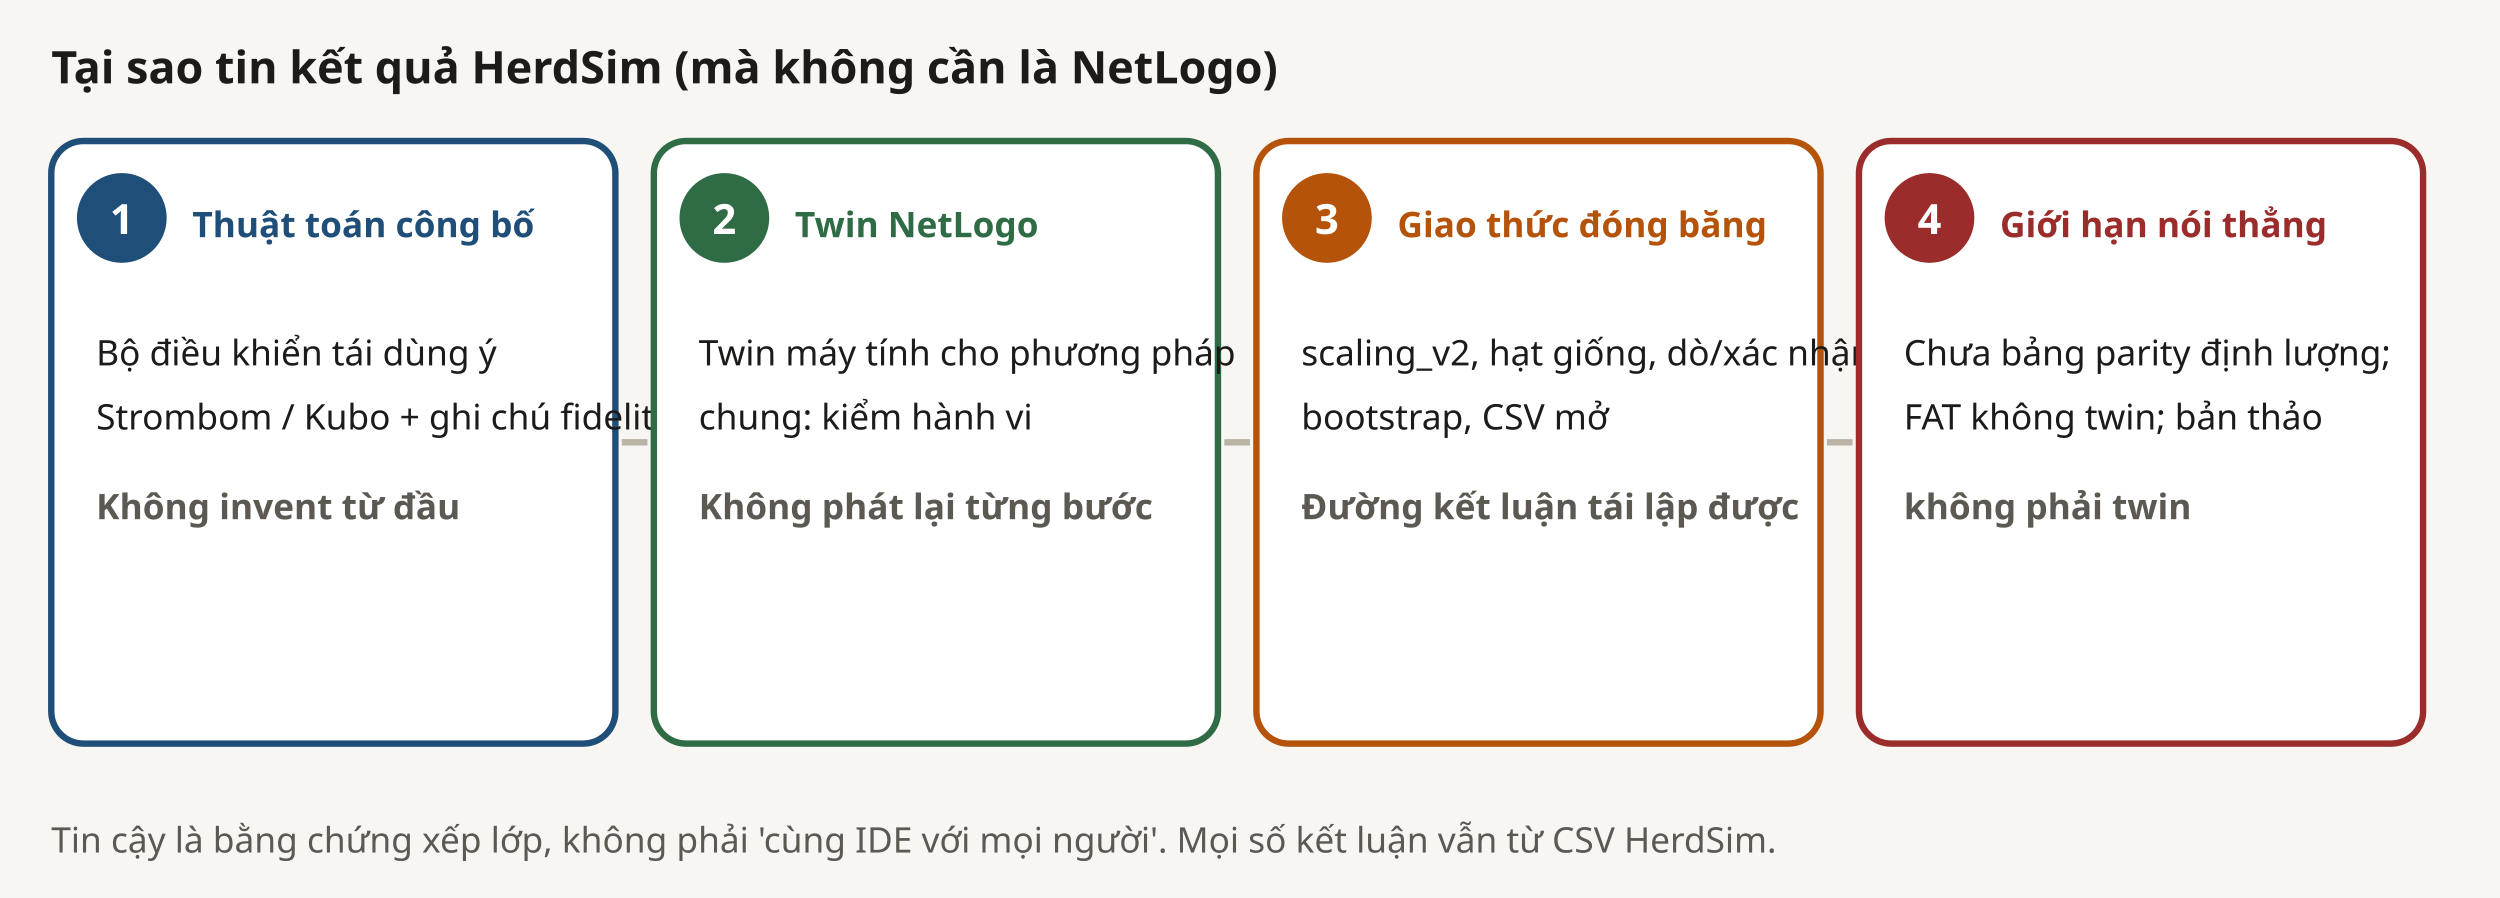
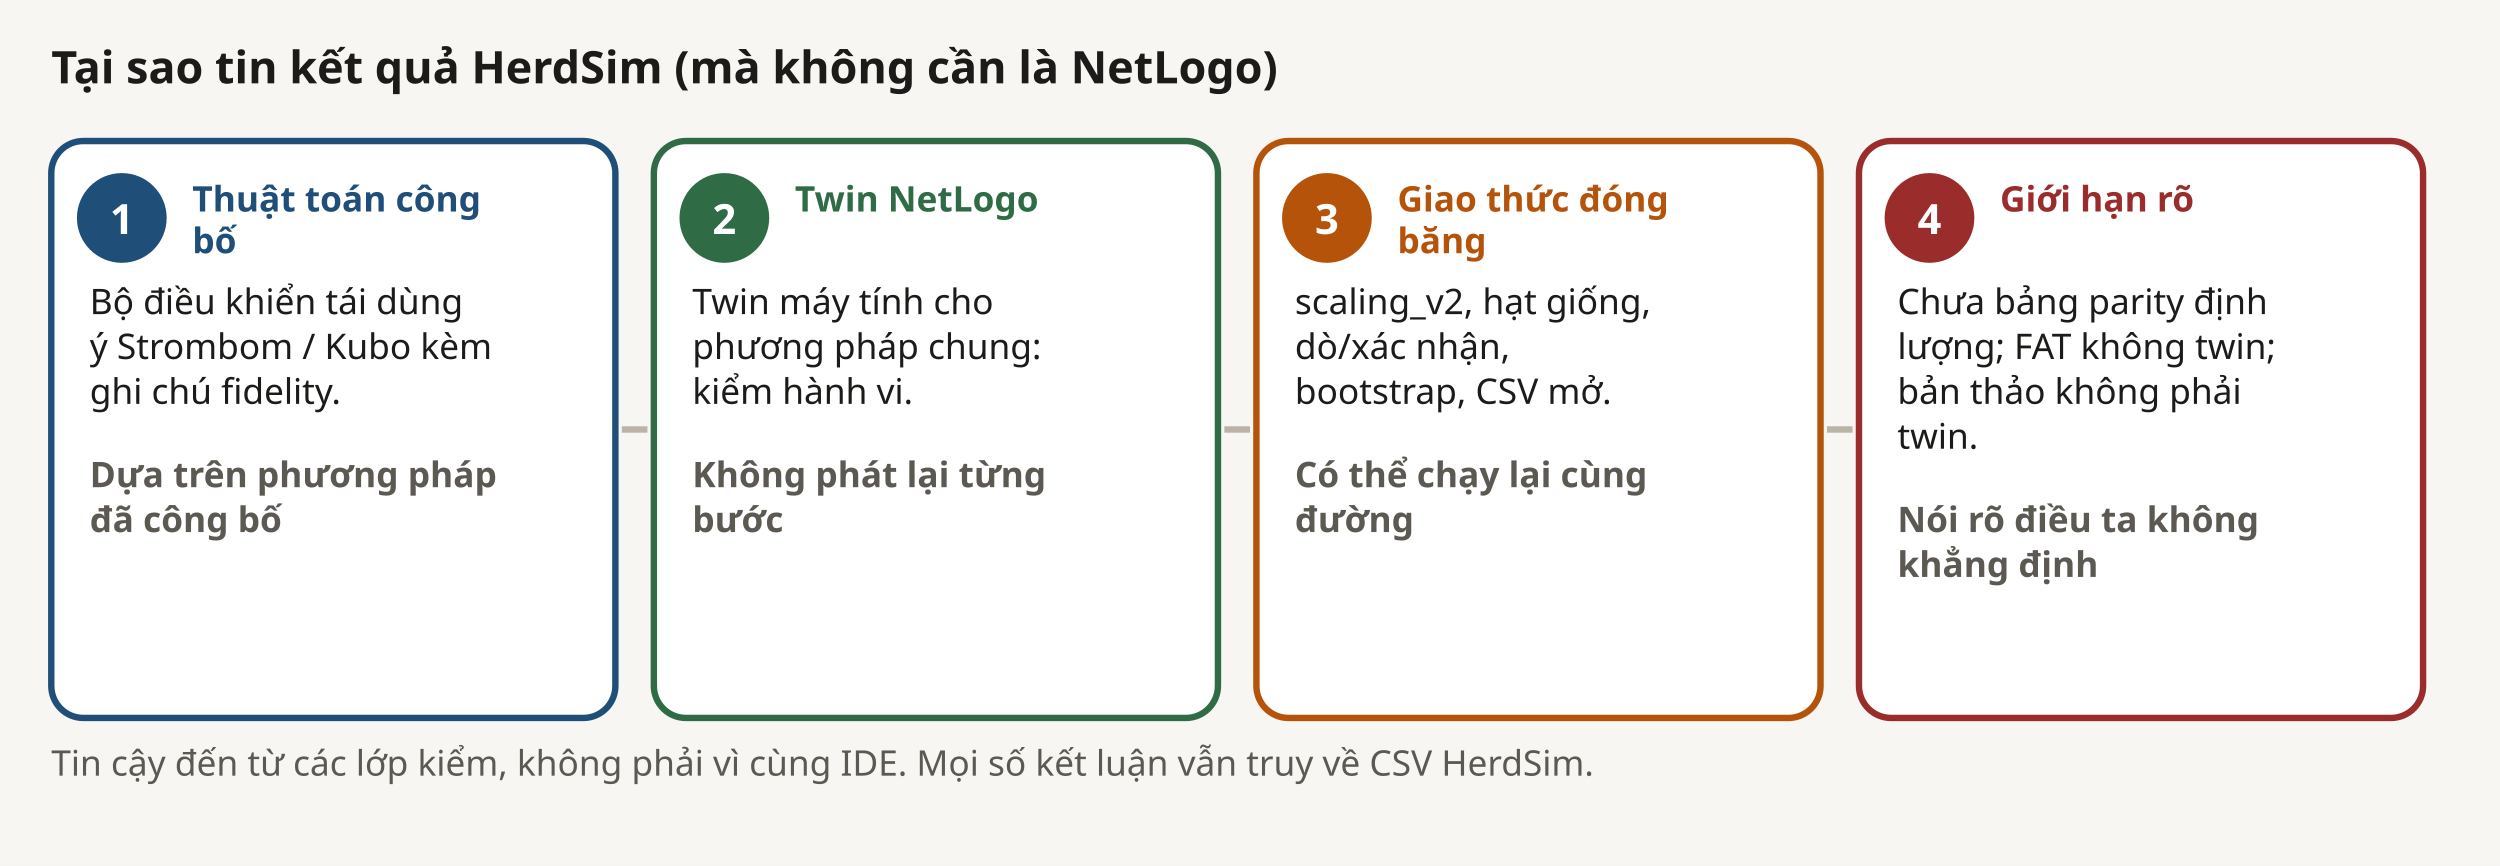
- <svg xmlns="http://www.w3.org/2000/svg" width="780" height="280" viewBox="0 0 780 280" role="img" aria-label="tin cay herdsim">
-   <rect x="0" y="0" width="780" height="280" fill="#f7f6f2" />
+ <svg xmlns="http://www.w3.org/2000/svg" width="780" height="270" viewBox="0 0 780 270" role="img" aria-label="tin cay herdsim">
+   <rect x="0" y="0" width="780" height="270" fill="#f7f6f2" />
  <text x="16" y="26" text-anchor="start" font-size="14" font-weight="700" fill="#1c1b19" font-family="Segoe UI,Noto Sans,sans-serif">Tại sao tin kết quả HerdSim (mà không cần là NetLogo)</text>
-   <rect x="16" y="44" width="176" height="188" fill="#fff" stroke="#1f4e79" stroke-width="2" rx="10" />
+   <rect x="16" y="44" width="176" height="180" fill="#fff" stroke="#1f4e79" stroke-width="2" rx="10" />
  <circle cx="38" cy="68" r="14" fill="#1f4e79" />
  <text x="38" y="73" text-anchor="middle" font-size="13" font-weight="800" fill="#fff" font-family="Segoe UI,Noto Sans,sans-serif">1</text>
-   <text x="60" y="74" text-anchor="start" font-size="11" font-weight="700" fill="#1f4e79" font-family="Segoe UI,Noto Sans,sans-serif">Thuật toán công bố</text>
-   <text x="30" y="114" text-anchor="start" font-size="11" fill="#1c1b19" font-family="Segoe UI,Noto Sans,sans-serif">Bộ điều khiển tái dùng ý</text>
-   <text x="30" y="134" text-anchor="start" font-size="11" fill="#1c1b19" font-family="Segoe UI,Noto Sans,sans-serif">Strombom / Kubo + ghi chú fidelity</text>
-   <text x="30" y="162" text-anchor="start" font-size="11" font-weight="700" fill="#5c5852" font-family="Segoe UI,Noto Sans,sans-serif">Không invent từ đầu</text>
-   <line x1="194" y1="138.0" x2="202" y2="138.0" stroke="#bbb3a5" stroke-width="2" />
-   <rect x="204" y="44" width="176" height="188" fill="#fff" stroke="#2f6b45" stroke-width="2" rx="10" />
+   <text x="60" y="66" text-anchor="start" font-size="11" font-weight="700" fill="#1f4e79" font-family="Segoe UI,Noto Sans,sans-serif">Thuật toán công</text>
+   <text x="60" y="79" text-anchor="start" font-size="11" font-weight="700" fill="#1f4e79" font-family="Segoe UI,Noto Sans,sans-serif">bố</text>
+   <text x="28" y="98" text-anchor="start" font-size="11" fill="#1c1b19" font-family="Segoe UI,Noto Sans,sans-serif">Bộ điều khiển tái dùng</text>
+   <text x="28" y="112" text-anchor="start" font-size="11" fill="#1c1b19" font-family="Segoe UI,Noto Sans,sans-serif">ý Strombom / Kubo kèm</text>
+   <text x="28" y="126" text-anchor="start" font-size="11" fill="#1c1b19" font-family="Segoe UI,Noto Sans,sans-serif">ghi chú fidelity.</text>
+   <text x="28" y="152" text-anchor="start" font-size="11" font-weight="700" fill="#5c5852" font-family="Segoe UI,Noto Sans,sans-serif">Dựa trên phương pháp</text>
+   <text x="28" y="166" text-anchor="start" font-size="11" font-weight="700" fill="#5c5852" font-family="Segoe UI,Noto Sans,sans-serif">đã công bố</text>
+   <line x1="194" y1="134.0" x2="202" y2="134.0" stroke="#bbb3a5" stroke-width="2" />
+   <rect x="204" y="44" width="176" height="180" fill="#fff" stroke="#2f6b45" stroke-width="2" rx="10" />
  <circle cx="226" cy="68" r="14" fill="#2f6b45" />
  <text x="226" y="73" text-anchor="middle" font-size="13" font-weight="800" fill="#fff" font-family="Segoe UI,Noto Sans,sans-serif">2</text>
-   <text x="248" y="74" text-anchor="start" font-size="11" font-weight="700" fill="#2f6b45" font-family="Segoe UI,Noto Sans,sans-serif">Twin NetLogo</text>
-   <text x="218" y="114" text-anchor="start" font-size="11" fill="#1c1b19" font-family="Segoe UI,Noto Sans,sans-serif">Twin máy tính cho phương pháp</text>
-   <text x="218" y="134" text-anchor="start" font-size="11" fill="#1c1b19" font-family="Segoe UI,Noto Sans,sans-serif">chung: kiểm hành vi</text>
-   <text x="218" y="162" text-anchor="start" font-size="11" font-weight="700" fill="#5c5852" font-family="Segoe UI,Noto Sans,sans-serif">Không phát lại từng bước</text>
-   <line x1="382" y1="138.0" x2="390" y2="138.0" stroke="#bbb3a5" stroke-width="2" />
-   <rect x="392" y="44" width="176" height="188" fill="#fff" stroke="#b45309" stroke-width="2" rx="10" />
+   <text x="248" y="66" text-anchor="start" font-size="11" font-weight="700" fill="#2f6b45" font-family="Segoe UI,Noto Sans,sans-serif">Twin NetLogo</text>
+   <text x="216" y="98" text-anchor="start" font-size="11" fill="#1c1b19" font-family="Segoe UI,Noto Sans,sans-serif">Twin máy tính cho</text>
+   <text x="216" y="112" text-anchor="start" font-size="11" fill="#1c1b19" font-family="Segoe UI,Noto Sans,sans-serif">phương pháp chung:</text>
+   <text x="216" y="126" text-anchor="start" font-size="11" fill="#1c1b19" font-family="Segoe UI,Noto Sans,sans-serif">kiểm hành vi.</text>
+   <text x="216" y="152" text-anchor="start" font-size="11" font-weight="700" fill="#5c5852" font-family="Segoe UI,Noto Sans,sans-serif">Không phát lại từng</text>
+   <text x="216" y="166" text-anchor="start" font-size="11" font-weight="700" fill="#5c5852" font-family="Segoe UI,Noto Sans,sans-serif">bước</text>
+   <line x1="382" y1="134.0" x2="390" y2="134.0" stroke="#bbb3a5" stroke-width="2" />
+   <rect x="392" y="44" width="176" height="180" fill="#fff" stroke="#b45309" stroke-width="2" rx="10" />
  <circle cx="414" cy="68" r="14" fill="#b45309" />
  <text x="414" y="73" text-anchor="middle" font-size="13" font-weight="800" fill="#fff" font-family="Segoe UI,Noto Sans,sans-serif">3</text>
-   <text x="436" y="74" text-anchor="start" font-size="11" font-weight="700" fill="#b45309" font-family="Segoe UI,Noto Sans,sans-serif">Giao thức đóng băng</text>
-   <text x="406" y="114" text-anchor="start" font-size="11" fill="#1c1b19" font-family="Segoe UI,Noto Sans,sans-serif">scaling_v2, hạt giống, dò/xác nhận,</text>
-   <text x="406" y="134" text-anchor="start" font-size="11" fill="#1c1b19" font-family="Segoe UI,Noto Sans,sans-serif">bootstrap, CSV mở</text>
-   <text x="406" y="162" text-anchor="start" font-size="11" font-weight="700" fill="#5c5852" font-family="Segoe UI,Noto Sans,sans-serif">Đường kết luận tái lập được</text>
-   <line x1="570" y1="138.0" x2="578" y2="138.0" stroke="#bbb3a5" stroke-width="2" />
-   <rect x="580" y="44" width="176" height="188" fill="#fff" stroke="#9b2c2c" stroke-width="2" rx="10" />
+   <text x="436" y="66" text-anchor="start" font-size="11" font-weight="700" fill="#b45309" font-family="Segoe UI,Noto Sans,sans-serif">Giao thức đóng</text>
+   <text x="436" y="79" text-anchor="start" font-size="11" font-weight="700" fill="#b45309" font-family="Segoe UI,Noto Sans,sans-serif">băng</text>
+   <text x="404" y="98" text-anchor="start" font-size="11" fill="#1c1b19" font-family="Segoe UI,Noto Sans,sans-serif">scaling_v2, hạt giống,</text>
+   <text x="404" y="112" text-anchor="start" font-size="11" fill="#1c1b19" font-family="Segoe UI,Noto Sans,sans-serif">dò/xác nhận,</text>
+   <text x="404" y="126" text-anchor="start" font-size="11" fill="#1c1b19" font-family="Segoe UI,Noto Sans,sans-serif">bootstrap, CSV mở.</text>
+   <text x="404" y="152" text-anchor="start" font-size="11" font-weight="700" fill="#5c5852" font-family="Segoe UI,Noto Sans,sans-serif">Có thể chạy lại cùng</text>
+   <text x="404" y="166" text-anchor="start" font-size="11" font-weight="700" fill="#5c5852" font-family="Segoe UI,Noto Sans,sans-serif">đường</text>
+   <line x1="570" y1="134.0" x2="578" y2="134.0" stroke="#bbb3a5" stroke-width="2" />
+   <rect x="580" y="44" width="176" height="180" fill="#fff" stroke="#9b2c2c" stroke-width="2" rx="10" />
  <circle cx="602" cy="68" r="14" fill="#9b2c2c" />
  <text x="602" y="73" text-anchor="middle" font-size="13" font-weight="800" fill="#fff" font-family="Segoe UI,Noto Sans,sans-serif">4</text>
-   <text x="624" y="74" text-anchor="start" font-size="11" font-weight="700" fill="#9b2c2c" font-family="Segoe UI,Noto Sans,sans-serif">Giới hạn nói thẳng</text>
-   <text x="594" y="114" text-anchor="start" font-size="11" fill="#1c1b19" font-family="Segoe UI,Noto Sans,sans-serif">Chưa bảng parity định lượng;</text>
-   <text x="594" y="134" text-anchor="start" font-size="11" fill="#1c1b19" font-family="Segoe UI,Noto Sans,sans-serif">FAT không twin; bản thảo</text>
-   <text x="594" y="162" text-anchor="start" font-size="11" font-weight="700" fill="#5c5852" font-family="Segoe UI,Noto Sans,sans-serif">không phải twin</text>
-   <text x="16" y="266" text-anchor="start" font-size="11" fill="#5c5852" font-family="Segoe UI,Noto Sans,sans-serif">Tin cậy là bằng chứng xếp lớp, không phải 'cùng IDE với mọi người'. Mọi số kết luận vẫn từ CSV HerdSim.</text>
+   <text x="624" y="66" text-anchor="start" font-size="11" font-weight="700" fill="#9b2c2c" font-family="Segoe UI,Noto Sans,sans-serif">Giới hạn rõ</text>
+   <text x="592" y="98" text-anchor="start" font-size="11" fill="#1c1b19" font-family="Segoe UI,Noto Sans,sans-serif">Chưa bảng parity định</text>
+   <text x="592" y="112" text-anchor="start" font-size="11" fill="#1c1b19" font-family="Segoe UI,Noto Sans,sans-serif">lượng; FAT không twin;</text>
+   <text x="592" y="126" text-anchor="start" font-size="11" fill="#1c1b19" font-family="Segoe UI,Noto Sans,sans-serif">bản thảo không phải</text>
+   <text x="592" y="140" text-anchor="start" font-size="11" fill="#1c1b19" font-family="Segoe UI,Noto Sans,sans-serif">twin.</text>
+   <text x="592" y="166" text-anchor="start" font-size="11" font-weight="700" fill="#5c5852" font-family="Segoe UI,Noto Sans,sans-serif">Nói rõ điều ta không</text>
+   <text x="592" y="180" text-anchor="start" font-size="11" font-weight="700" fill="#5c5852" font-family="Segoe UI,Noto Sans,sans-serif">khẳng định</text>
+   <text x="16" y="242" text-anchor="start" font-size="11" fill="#5c5852" font-family="Segoe UI,Noto Sans,sans-serif">Tin cậy đến từ các lớp kiểm, không phải vì cùng IDE. Mọi số kết luận vẫn truy về CSV HerdSim.</text>
</svg>
